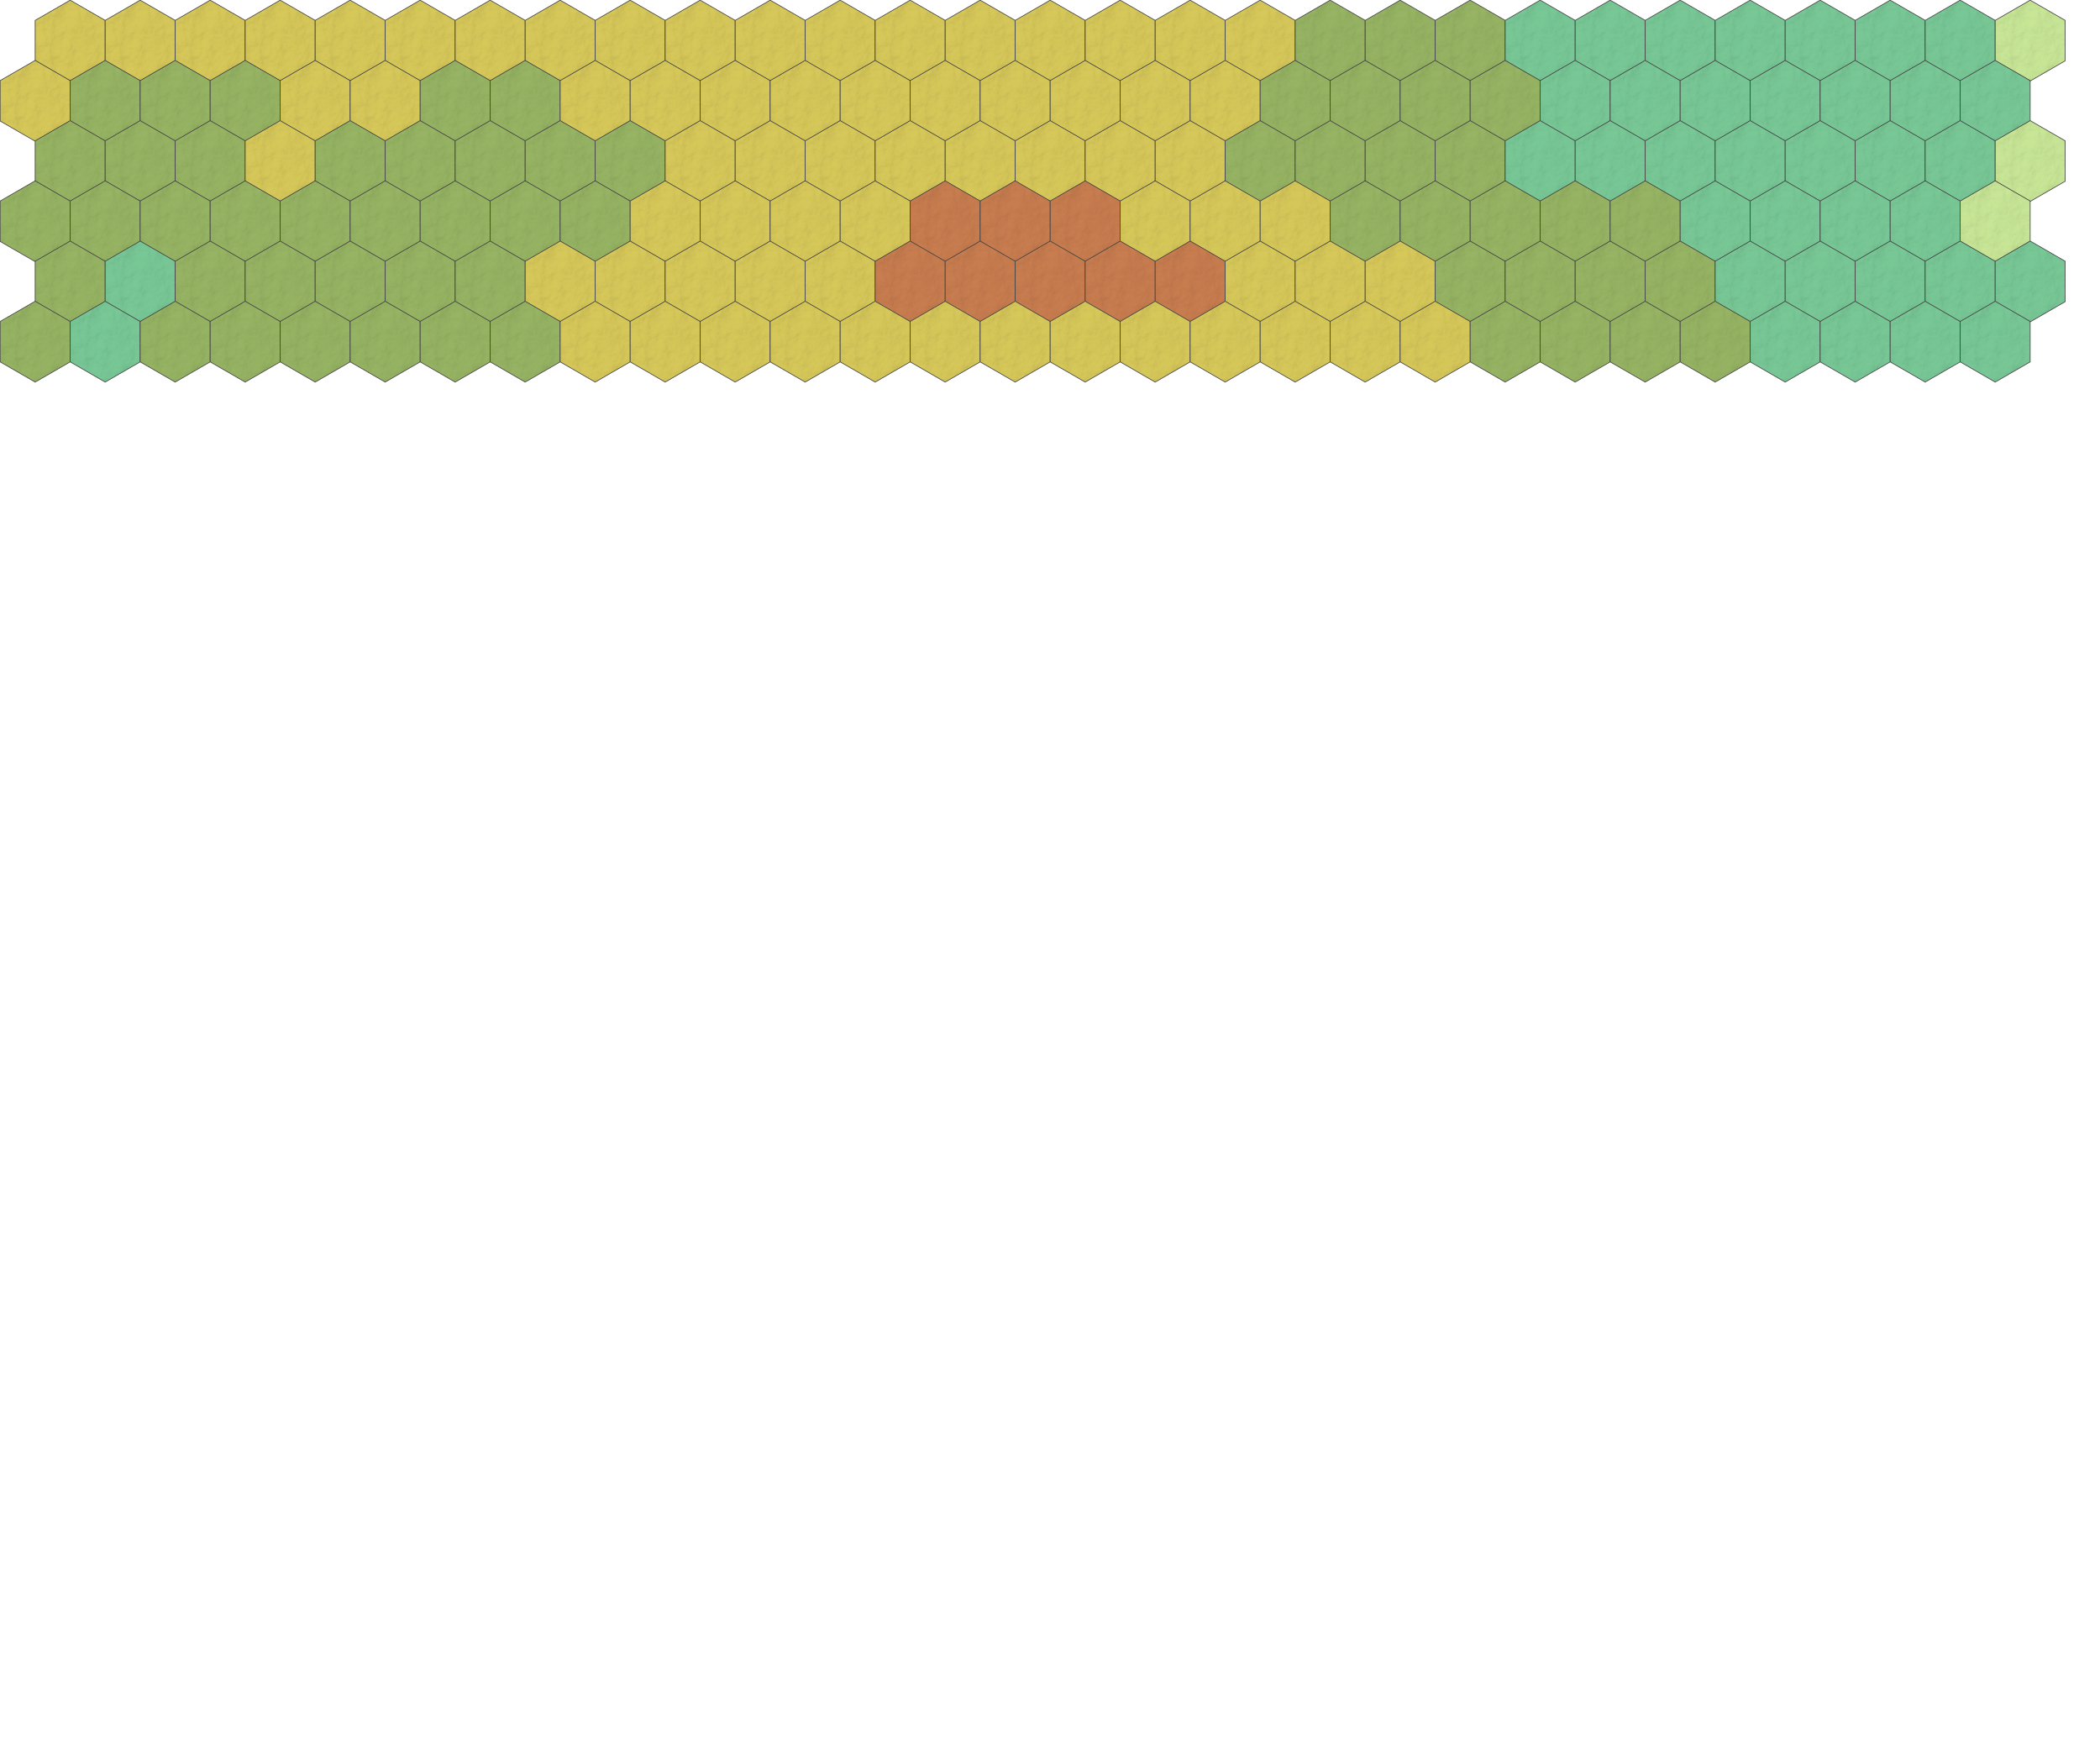
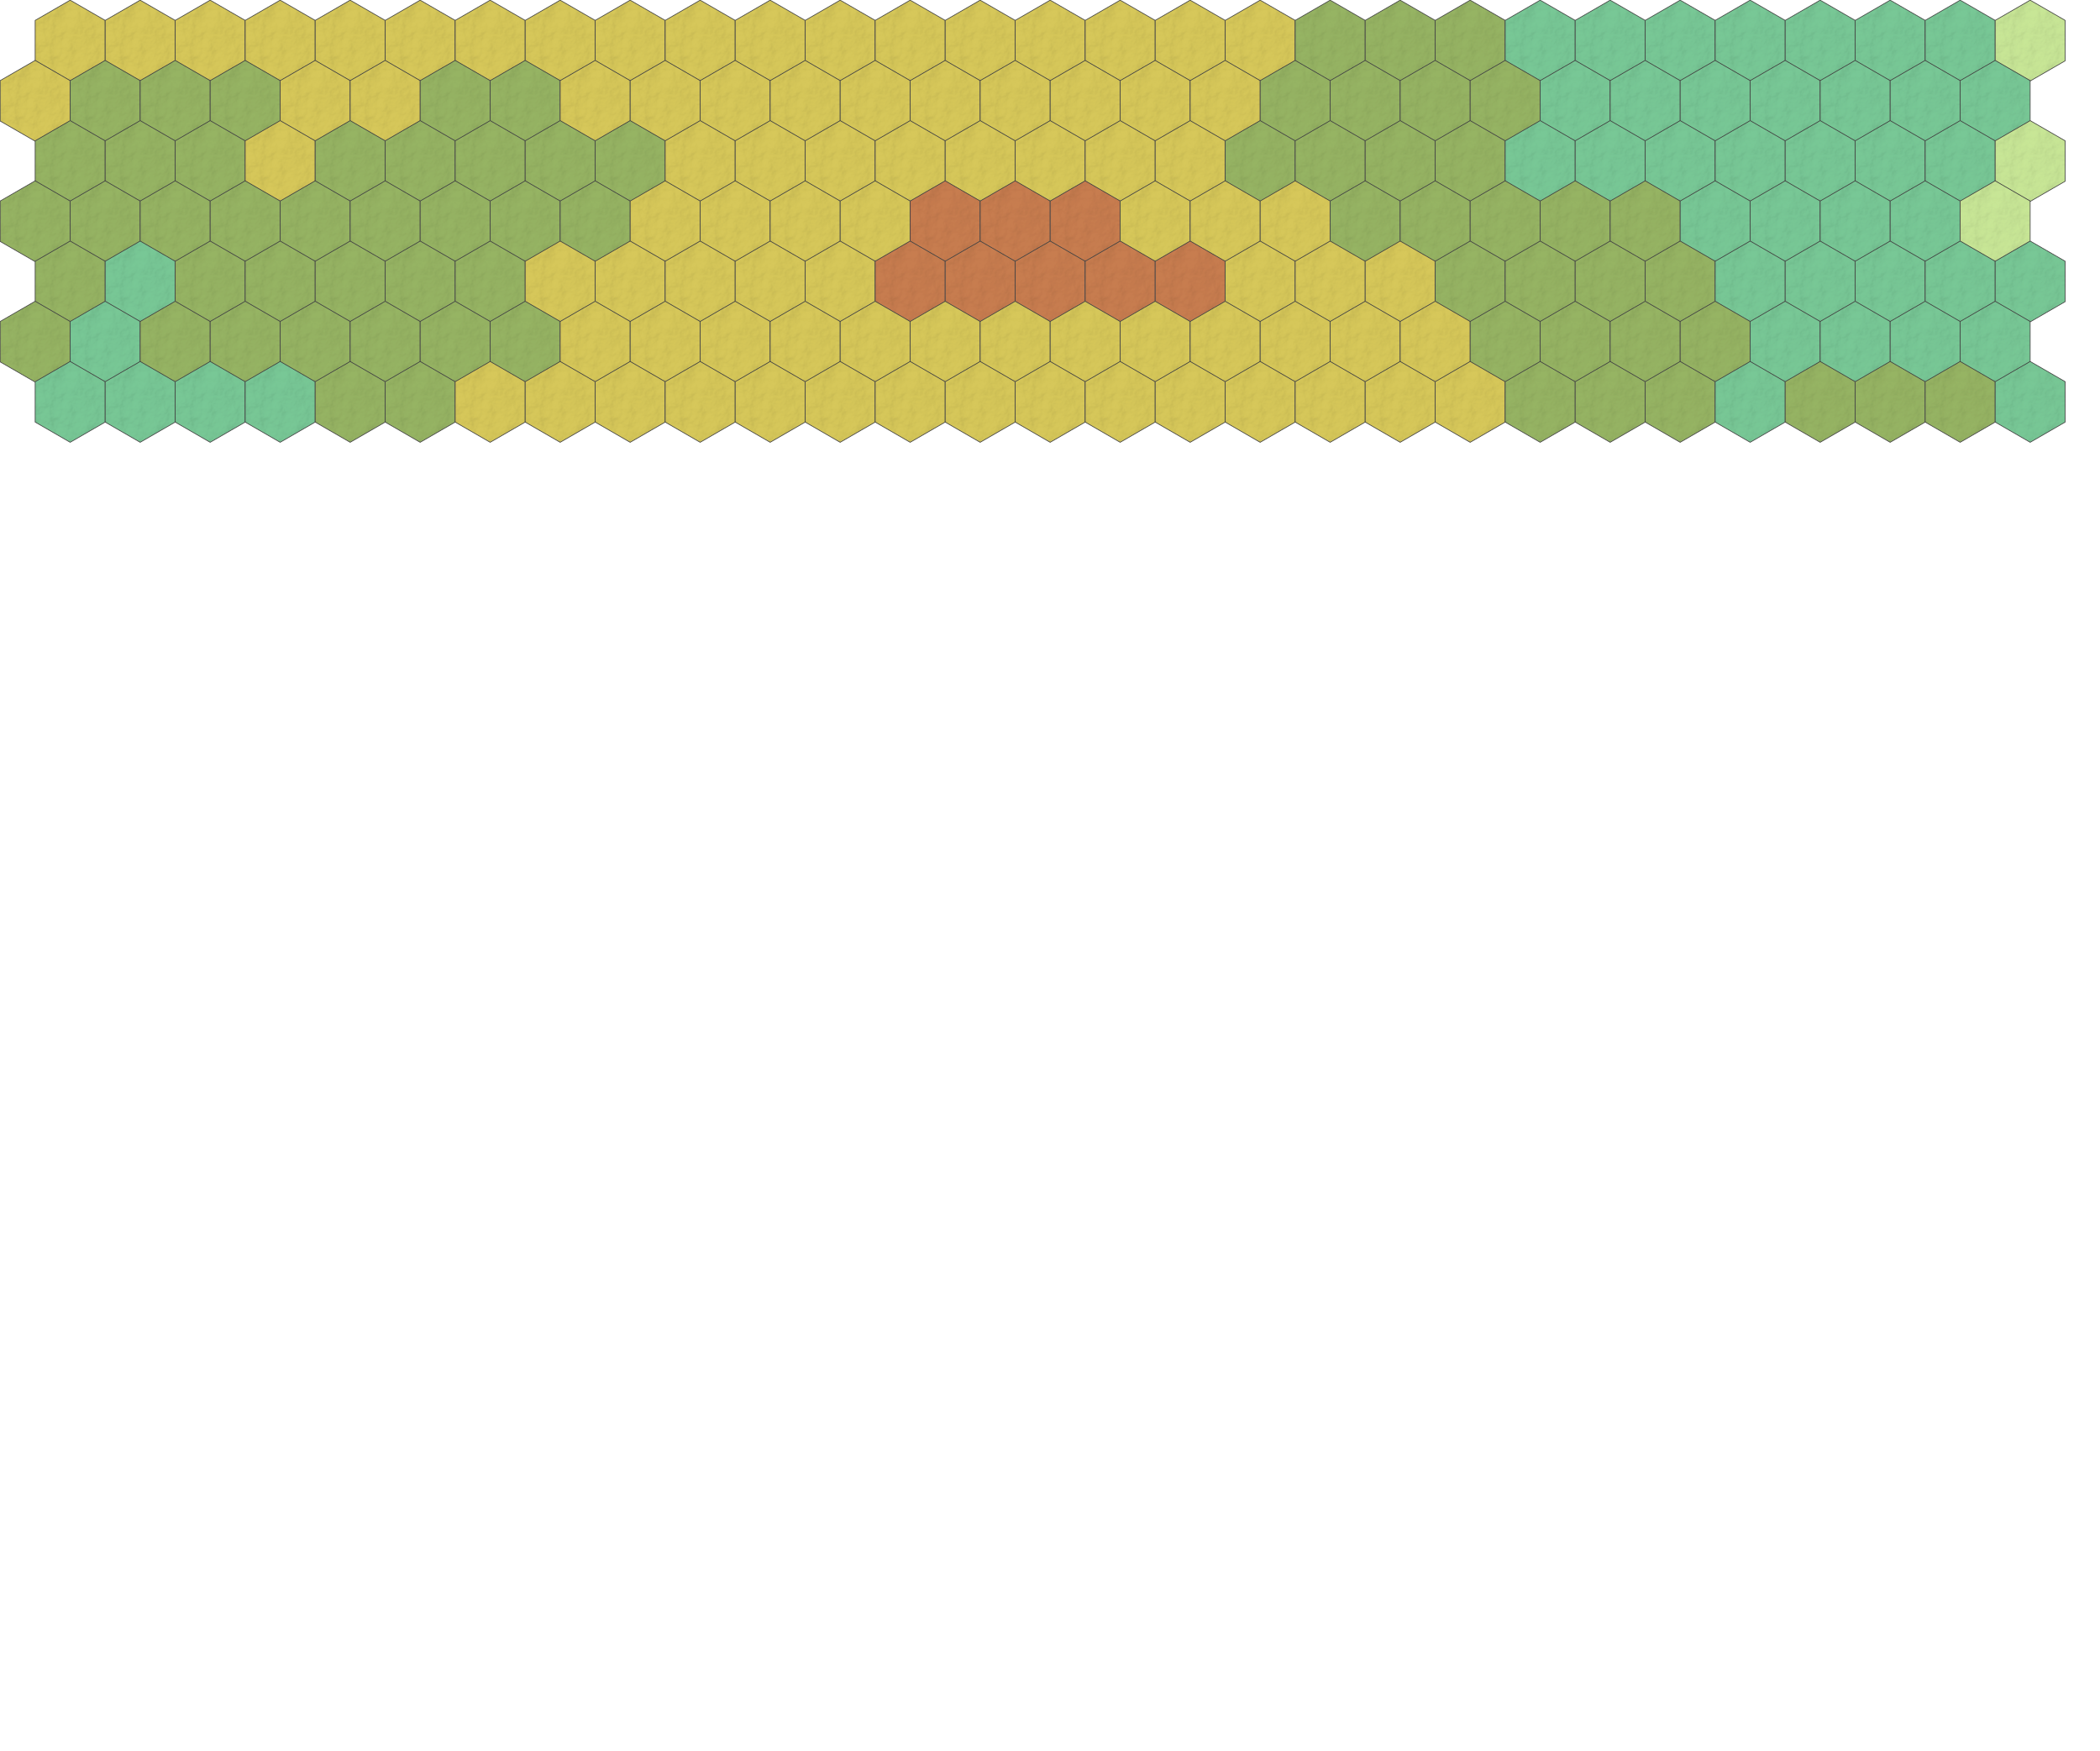
<svg xmlns="http://www.w3.org/2000/svg" xmlns:xlink="http://www.w3.org/1999/xlink" viewBox="0 0 3000 2500">
  <defs>
    <filter id="paper">
      <feTurbulence type="fractalNoise" baseFrequency="0.04" result="noise" numOctaves="5" />
      <feDiffuseLighting in="noise" surfaceScale="2" result="texture">
        <feDistantLight azimuth="45" elevation="75" />
      </feDiffuseLighting>
      <feComposite in="SourceGraphic" in2="texture" operator="arithmetic" k1="1" k2="0" k3="0" k4="0" />
    </filter>
    <polygon id="level5" filter="url(#paper)" fill="rgb(200,125,80)" stroke="#444444" points="50.24,0.25 100.23,29.112 100.23,86.835 50.24,115.697 0.25,86.835 0.25,29.112 50.24,0.25" />
    <polygon id="level4" filter="url(#paper)" fill="rgb(215,200,90)" stroke="#444444" points="50.24,0.25 100.23,29.112 100.23,86.835 50.24,115.697 0.25,86.835 0.25,29.112 50.24,0.25" />
    <polygon id="level3" filter="url(#paper)" fill="rgb(150,180,100)" stroke="#444444" points="50.24,0.25 100.23,29.112 100.23,86.835 50.24,115.697 0.25,86.835 0.25,29.112 50.24,0.25" />
    <polygon id="level2" filter="url(#paper)" fill="rgb(120,200,150)" stroke="#444444" points="50.24,0.25 100.23,29.112 100.23,86.835 50.24,115.697 0.25,86.835 0.25,29.112 50.24,0.25" />
    <polygon id="level1" filter="url(#paper)" fill="rgb(200,230,150)" stroke="#444444" points="50.24,0.25 100.23,29.112 100.23,86.835 50.24,115.697 0.25,86.835 0.25,29.112 50.24,0.25" />
  </defs>
  <g id="row1">
    <use id="0129" xlink:href="#level4" transform="translate(50,0)" />
    <use id="0128" xlink:href="#level4" transform="translate(150,0)" />
    <use id="0127" xlink:href="#level4" transform="translate(250,0)" />
    <use id="0126" xlink:href="#level4" transform="translate(350,0)" />
    <use id="0125" xlink:href="#level4" transform="translate(450,0)" />
    <use id="0124" xlink:href="#level4" transform="translate(550,0)" />
    <use id="0123" xlink:href="#level4" transform="translate(650,0)" />
    <use id="0122" xlink:href="#level4" transform="translate(750,0)" />
    <use id="0121" xlink:href="#level4" transform="translate(850,0)" />
    <use id="0120" xlink:href="#level4" transform="translate(950,0)" />
    <use id="0119" xlink:href="#level4" transform="translate(1050,0)" />
    <use id="0118" xlink:href="#level4" transform="translate(1150,0)" />
    <use id="0117" xlink:href="#level4" transform="translate(1250,0)" />
    <use id="0116" xlink:href="#level4" transform="translate(1350,0)" />
    <use id="0115" xlink:href="#level4" transform="translate(1450,0)" />
    <use id="0114" xlink:href="#level4" transform="translate(1550,0)" />
    <use id="0113" xlink:href="#level4" transform="translate(1650,0)" />
    <use id="0112" xlink:href="#level4" transform="translate(1750,0)" />
    <use id="0111" xlink:href="#level3" transform="translate(1850,0)" />
    <use id="0110" xlink:href="#level3" transform="translate(1950,0)" />
    <use id="0109" xlink:href="#level3" transform="translate(2050,0)" />
    <use id="0108" xlink:href="#level2" transform="translate(2150,0)" />
    <use id="0107" xlink:href="#level2" transform="translate(2250,0)" />
    <use id="0106" xlink:href="#level2" transform="translate(2350,0)" />
    <use id="0105" xlink:href="#level2" transform="translate(2450,0)" />
    <use id="0104" xlink:href="#level2" transform="translate(2550,0)" />
    <use id="0103" xlink:href="#level2" transform="translate(2650,0)" />
    <use id="0102" xlink:href="#level2" transform="translate(2750,0)" />
    <use id="0101" xlink:href="#level1" transform="translate(2850,0)" />
  </g>
  <g id="row2">
    <use id="0229" xlink:href="#level4" transform="translate(0,86)" />
    <use id="0228" xlink:href="#level3" transform="translate(100,86)" />
    <use id="0227" xlink:href="#level3" transform="translate(200,86)" />
    <use id="0226" xlink:href="#level3" transform="translate(300,86)" />
    <use id="0225" xlink:href="#level4" transform="translate(400,86)" />
    <use id="0224" xlink:href="#level4" transform="translate(500,86)" />
    <use id="0223" xlink:href="#level3" transform="translate(600,86)" />
    <use id="0222" xlink:href="#level3" transform="translate(700,86)" />
    <use id="0221" xlink:href="#level4" transform="translate(800,86)" />
    <use id="0220" xlink:href="#level4" transform="translate(900,86)" />
    <use id="0219" xlink:href="#level4" transform="translate(1000,86)" />
    <use id="0218" xlink:href="#level4" transform="translate(1100,86)" />
    <use id="0217" xlink:href="#level4" transform="translate(1200,86)" />
    <use id="0216" xlink:href="#level4" transform="translate(1300,86)" />
    <use id="0215" xlink:href="#level4" transform="translate(1400,86)" />
    <use id="0214" xlink:href="#level4" transform="translate(1500,86)" />
    <use id="0213" xlink:href="#level4" transform="translate(1600,86)" />
    <use id="0212" xlink:href="#level4" transform="translate(1700,86)" />
    <use id="0211" xlink:href="#level3" transform="translate(1800,86)" />
    <use id="0210" xlink:href="#level3" transform="translate(1900,86)" />
    <use id="0209" xlink:href="#level3" transform="translate(2000,86)" />
    <use id="0208" xlink:href="#level3" transform="translate(2100,86)" />
    <use id="0207" xlink:href="#level2" transform="translate(2200,86)" />
    <use id="0206" xlink:href="#level2" transform="translate(2300,86)" />
    <use id="0205" xlink:href="#level2" transform="translate(2400,86)" />
    <use id="0204" xlink:href="#level2" transform="translate(2500,86)" />
    <use id="0203" xlink:href="#level2" transform="translate(2600,86)" />
    <use id="0202" xlink:href="#level2" transform="translate(2700,86)" />
    <use id="0201" xlink:href="#level2" transform="translate(2800,86)" />
  </g>
  <g id="row3">
    <use id="0329" xlink:href="#level3" transform="translate(50,172)" />
    <use id="0328" xlink:href="#level3" transform="translate(150,172)" />
    <use id="0327" xlink:href="#level3" transform="translate(250,172)" />
    <use id="0326" xlink:href="#level4" transform="translate(350,172)" />
    <use id="0325" xlink:href="#level3" transform="translate(450,172)" />
    <use id="0324" xlink:href="#level3" transform="translate(550,172)" />
    <use id="0323" xlink:href="#level3" transform="translate(650,172)" />
    <use id="0322" xlink:href="#level3" transform="translate(750,172)" />
    <use id="0321" xlink:href="#level3" transform="translate(850,172)" />
    <use id="0320" xlink:href="#level4" transform="translate(950,172)" />
    <use id="0319" xlink:href="#level4" transform="translate(1050,172)" />
    <use id="0318" xlink:href="#level4" transform="translate(1150,172)" />
    <use id="0317" xlink:href="#level4" transform="translate(1250,172)" />
    <use id="0316" xlink:href="#level4" transform="translate(1350,172)" />
    <use id="0315" xlink:href="#level4" transform="translate(1450,172)" />
    <use id="0314" xlink:href="#level4" transform="translate(1550,172)" />
    <use id="0313" xlink:href="#level4" transform="translate(1650,172)" />
    <use id="0312" xlink:href="#level3" transform="translate(1750,172)" />
    <use id="0311" xlink:href="#level3" transform="translate(1850,172)" />
    <use id="0310" xlink:href="#level3" transform="translate(1950,172)" />
    <use id="0309" xlink:href="#level3" transform="translate(2050,172)" />
    <use id="0308" xlink:href="#level2" transform="translate(2150,172)" />
    <use id="0307" xlink:href="#level2" transform="translate(2250,172)" />
    <use id="0306" xlink:href="#level2" transform="translate(2350,172)" />
    <use id="0305" xlink:href="#level2" transform="translate(2450,172)" />
    <use id="0304" xlink:href="#level2" transform="translate(2550,172)" />
    <use id="0303" xlink:href="#level2" transform="translate(2650,172)" />
    <use id="0302" xlink:href="#level2" transform="translate(2750,172)" />
    <use id="0301" xlink:href="#level1" transform="translate(2850,172)" />
  </g>
  <g id="row4">
    <use id="0429" xlink:href="#level3" transform="translate(0,258)" />
    <use id="0428" xlink:href="#level3" transform="translate(100,258)" />
    <use id="0427" xlink:href="#level3" transform="translate(200,258)" />
    <use id="0426" xlink:href="#level3" transform="translate(300,258)" />
    <use id="0425" xlink:href="#level3" transform="translate(400,258)" />
    <use id="0424" xlink:href="#level3" transform="translate(500,258)" />
    <use id="0423" xlink:href="#level3" transform="translate(600,258)" />
    <use id="0422" xlink:href="#level3" transform="translate(700,258)" />
    <use id="0421" xlink:href="#level3" transform="translate(800,258)" />
    <use id="0420" xlink:href="#level4" transform="translate(900,258)" />
    <use id="0419" xlink:href="#level4" transform="translate(1000,258)" />
    <use id="0418" xlink:href="#level4" transform="translate(1100,258)" />
    <use id="0417" xlink:href="#level4" transform="translate(1200,258)" />
    <use id="0416" xlink:href="#level5" transform="translate(1300,258)" />
    <use id="0415" xlink:href="#level5" transform="translate(1400,258)" />
    <use id="0414" xlink:href="#level5" transform="translate(1500,258)" />
    <use id="0413" xlink:href="#level4" transform="translate(1600,258)" />
    <use id="0412" xlink:href="#level4" transform="translate(1700,258)" />
    <use id="0411" xlink:href="#level4" transform="translate(1800,258)" />
    <use id="0410" xlink:href="#level3" transform="translate(1900,258)" />
    <use id="0409" xlink:href="#level3" transform="translate(2000,258)" />
    <use id="0408" xlink:href="#level3" transform="translate(2100,258)" />
    <use id="0407" xlink:href="#level3" transform="translate(2200,258)" />
    <use id="0406" xlink:href="#level3" transform="translate(2300,258)" />
    <use id="0405" xlink:href="#level2" transform="translate(2400,258)" />
    <use id="0404" xlink:href="#level2" transform="translate(2500,258)" />
    <use id="0403" xlink:href="#level2" transform="translate(2600,258)" />
    <use id="0402" xlink:href="#level2" transform="translate(2700,258)" />
    <use id="0401" xlink:href="#level1" transform="translate(2800,258)" />
  </g>
  <g id="row5">
    <use id="0529" xlink:href="#level3" transform="translate(50,344)" />
    <use id="0528" xlink:href="#level2" transform="translate(150,344)" />
    <use id="0527" xlink:href="#level3" transform="translate(250,344)" />
    <use id="0526" xlink:href="#level3" transform="translate(350,344)" />
    <use id="0525" xlink:href="#level3" transform="translate(450,344)" />
    <use id="0524" xlink:href="#level3" transform="translate(550,344)" />
    <use id="0523" xlink:href="#level3" transform="translate(650,344)" />
    <use id="0522" xlink:href="#level4" transform="translate(750,344)" />
    <use id="0521" xlink:href="#level4" transform="translate(850,344)" />
    <use id="0520" xlink:href="#level4" transform="translate(950,344)" />
    <use id="0519" xlink:href="#level4" transform="translate(1050,344)" />
    <use id="0518" xlink:href="#level4" transform="translate(1150,344)" />
    <use id="0517" xlink:href="#level5" transform="translate(1250,344)" />
    <use id="0516" xlink:href="#level5" transform="translate(1350,344)" />
    <use id="0515" xlink:href="#level5" transform="translate(1450,344)" />
    <use id="0514" xlink:href="#level5" transform="translate(1550,344)" />
    <use id="0513" xlink:href="#level5" transform="translate(1650,344)" />
    <use id="0512" xlink:href="#level4" transform="translate(1750,344)" />
    <use id="0511" xlink:href="#level4" transform="translate(1850,344)" />
    <use id="0510" xlink:href="#level4" transform="translate(1950,344)" />
    <use id="0509" xlink:href="#level3" transform="translate(2050,344)" />
    <use id="0508" xlink:href="#level3" transform="translate(2150,344)" />
    <use id="0507" xlink:href="#level3" transform="translate(2250,344)" />
    <use id="0506" xlink:href="#level3" transform="translate(2350,344)" />
    <use id="0505" xlink:href="#level2" transform="translate(2450,344)" />
    <use id="0504" xlink:href="#level2" transform="translate(2550,344)" />
    <use id="0503" xlink:href="#level2" transform="translate(2650,344)" />
    <use id="0502" xlink:href="#level2" transform="translate(2750,344)" />
    <use id="0501" xlink:href="#level2" transform="translate(2850,344)" />
  </g>
  <g id="row6">
    <use id="0629" xlink:href="#level3" transform="translate(0,430)" />
    <use id="0628" xlink:href="#level2" transform="translate(100,430)" />
    <use id="0627" xlink:href="#level3" transform="translate(200,430)" />
    <use id="0626" xlink:href="#level3" transform="translate(300,430)" />
    <use id="0625" xlink:href="#level3" transform="translate(400,430)" />
    <use id="0624" xlink:href="#level3" transform="translate(500,430)" />
    <use id="0623" xlink:href="#level3" transform="translate(600,430)" />
    <use id="0622" xlink:href="#level3" transform="translate(700,430)" />
    <use id="0621" xlink:href="#level4" transform="translate(800,430)" />
    <use id="0620" xlink:href="#level4" transform="translate(900,430)" />
    <use id="0619" xlink:href="#level4" transform="translate(1000,430)" />
    <use id="0618" xlink:href="#level4" transform="translate(1100,430)" />
    <use id="0617" xlink:href="#level4" transform="translate(1200,430)" />
    <use id="0616" xlink:href="#level4" transform="translate(1300,430)" />
    <use id="0615" xlink:href="#level4" transform="translate(1400,430)" />
    <use id="0614" xlink:href="#level4" transform="translate(1500,430)" />
    <use id="0613" xlink:href="#level4" transform="translate(1600,430)" />
    <use id="0612" xlink:href="#level4" transform="translate(1700,430)" />
    <use id="0611" xlink:href="#level4" transform="translate(1800,430)" />
    <use id="0610" xlink:href="#level4" transform="translate(1900,430)" />
    <use id="0609" xlink:href="#level4" transform="translate(2000,430)" />
    <use id="0608" xlink:href="#level3" transform="translate(2100,430)" />
    <use id="0607" xlink:href="#level3" transform="translate(2200,430)" />
    <use id="0606" xlink:href="#level3" transform="translate(2300,430)" />
    <use id="0605" xlink:href="#level3" transform="translate(2400,430)" />
    <use id="0604" xlink:href="#level2" transform="translate(2500,430)" />
    <use id="0603" xlink:href="#level2" transform="translate(2600,430)" />
    <use id="0602" xlink:href="#level2" transform="translate(2700,430)" />
    <use id="0601" xlink:href="#level2" transform="translate(2800,430)" />
  </g>
+   <g id="row7">
+     <use id="0729" xlink:href="#level2" transform="translate(50,516)" />
+     <use id="0728" xlink:href="#level2" transform="translate(150,516)" />
+     <use id="0727" xlink:href="#level2" transform="translate(250,516)" />
+     <use id="0726" xlink:href="#level2" transform="translate(350,516)" />
+     <use id="0725" xlink:href="#level3" transform="translate(450,516)" />
+     <use id="0724" xlink:href="#level3" transform="translate(550,516)" />
+     <use id="0723" xlink:href="#level4" transform="translate(650,516)" />
+     <use id="0722" xlink:href="#level4" transform="translate(750,516)" />
+     <use id="0721" xlink:href="#level4" transform="translate(850,516)" />
+     <use id="0720" xlink:href="#level4" transform="translate(950,516)" />
+     <use id="0719" xlink:href="#level4" transform="translate(1050,516)" />
+     <use id="0718" xlink:href="#level4" transform="translate(1150,516)" />
+     <use id="0717" xlink:href="#level4" transform="translate(1250,516)" />
+     <use id="0716" xlink:href="#level4" transform="translate(1350,516)" />
+     <use id="0715" xlink:href="#level4" transform="translate(1450,516)" />
+     <use id="0714" xlink:href="#level4" transform="translate(1550,516)" />
+     <use id="0713" xlink:href="#level4" transform="translate(1650,516)" />
+     <use id="0712" xlink:href="#level4" transform="translate(1750,516)" />
+     <use id="0711" xlink:href="#level4" transform="translate(1850,516)" />
+     <use id="0710" xlink:href="#level4" transform="translate(1950,516)" />
+     <use id="0709" xlink:href="#level4" transform="translate(2050,516)" />
+     <use id="0708" xlink:href="#level3" transform="translate(2150,516)" />
+     <use id="0707" xlink:href="#level3" transform="translate(2250,516)" />
+     <use id="0706" xlink:href="#level3" transform="translate(2350,516)" />
+     <use id="0705" xlink:href="#level2" transform="translate(2450,516)" />
+     <use id="0704" xlink:href="#level3" transform="translate(2550,516)" />
+     <use id="0703" xlink:href="#level3" transform="translate(2650,516)" />
+     <use id="0702" xlink:href="#level3" transform="translate(2750,516)" />
+     <use id="0701" xlink:href="#level2" transform="translate(2850,516)" />
+   </g>
</svg>
